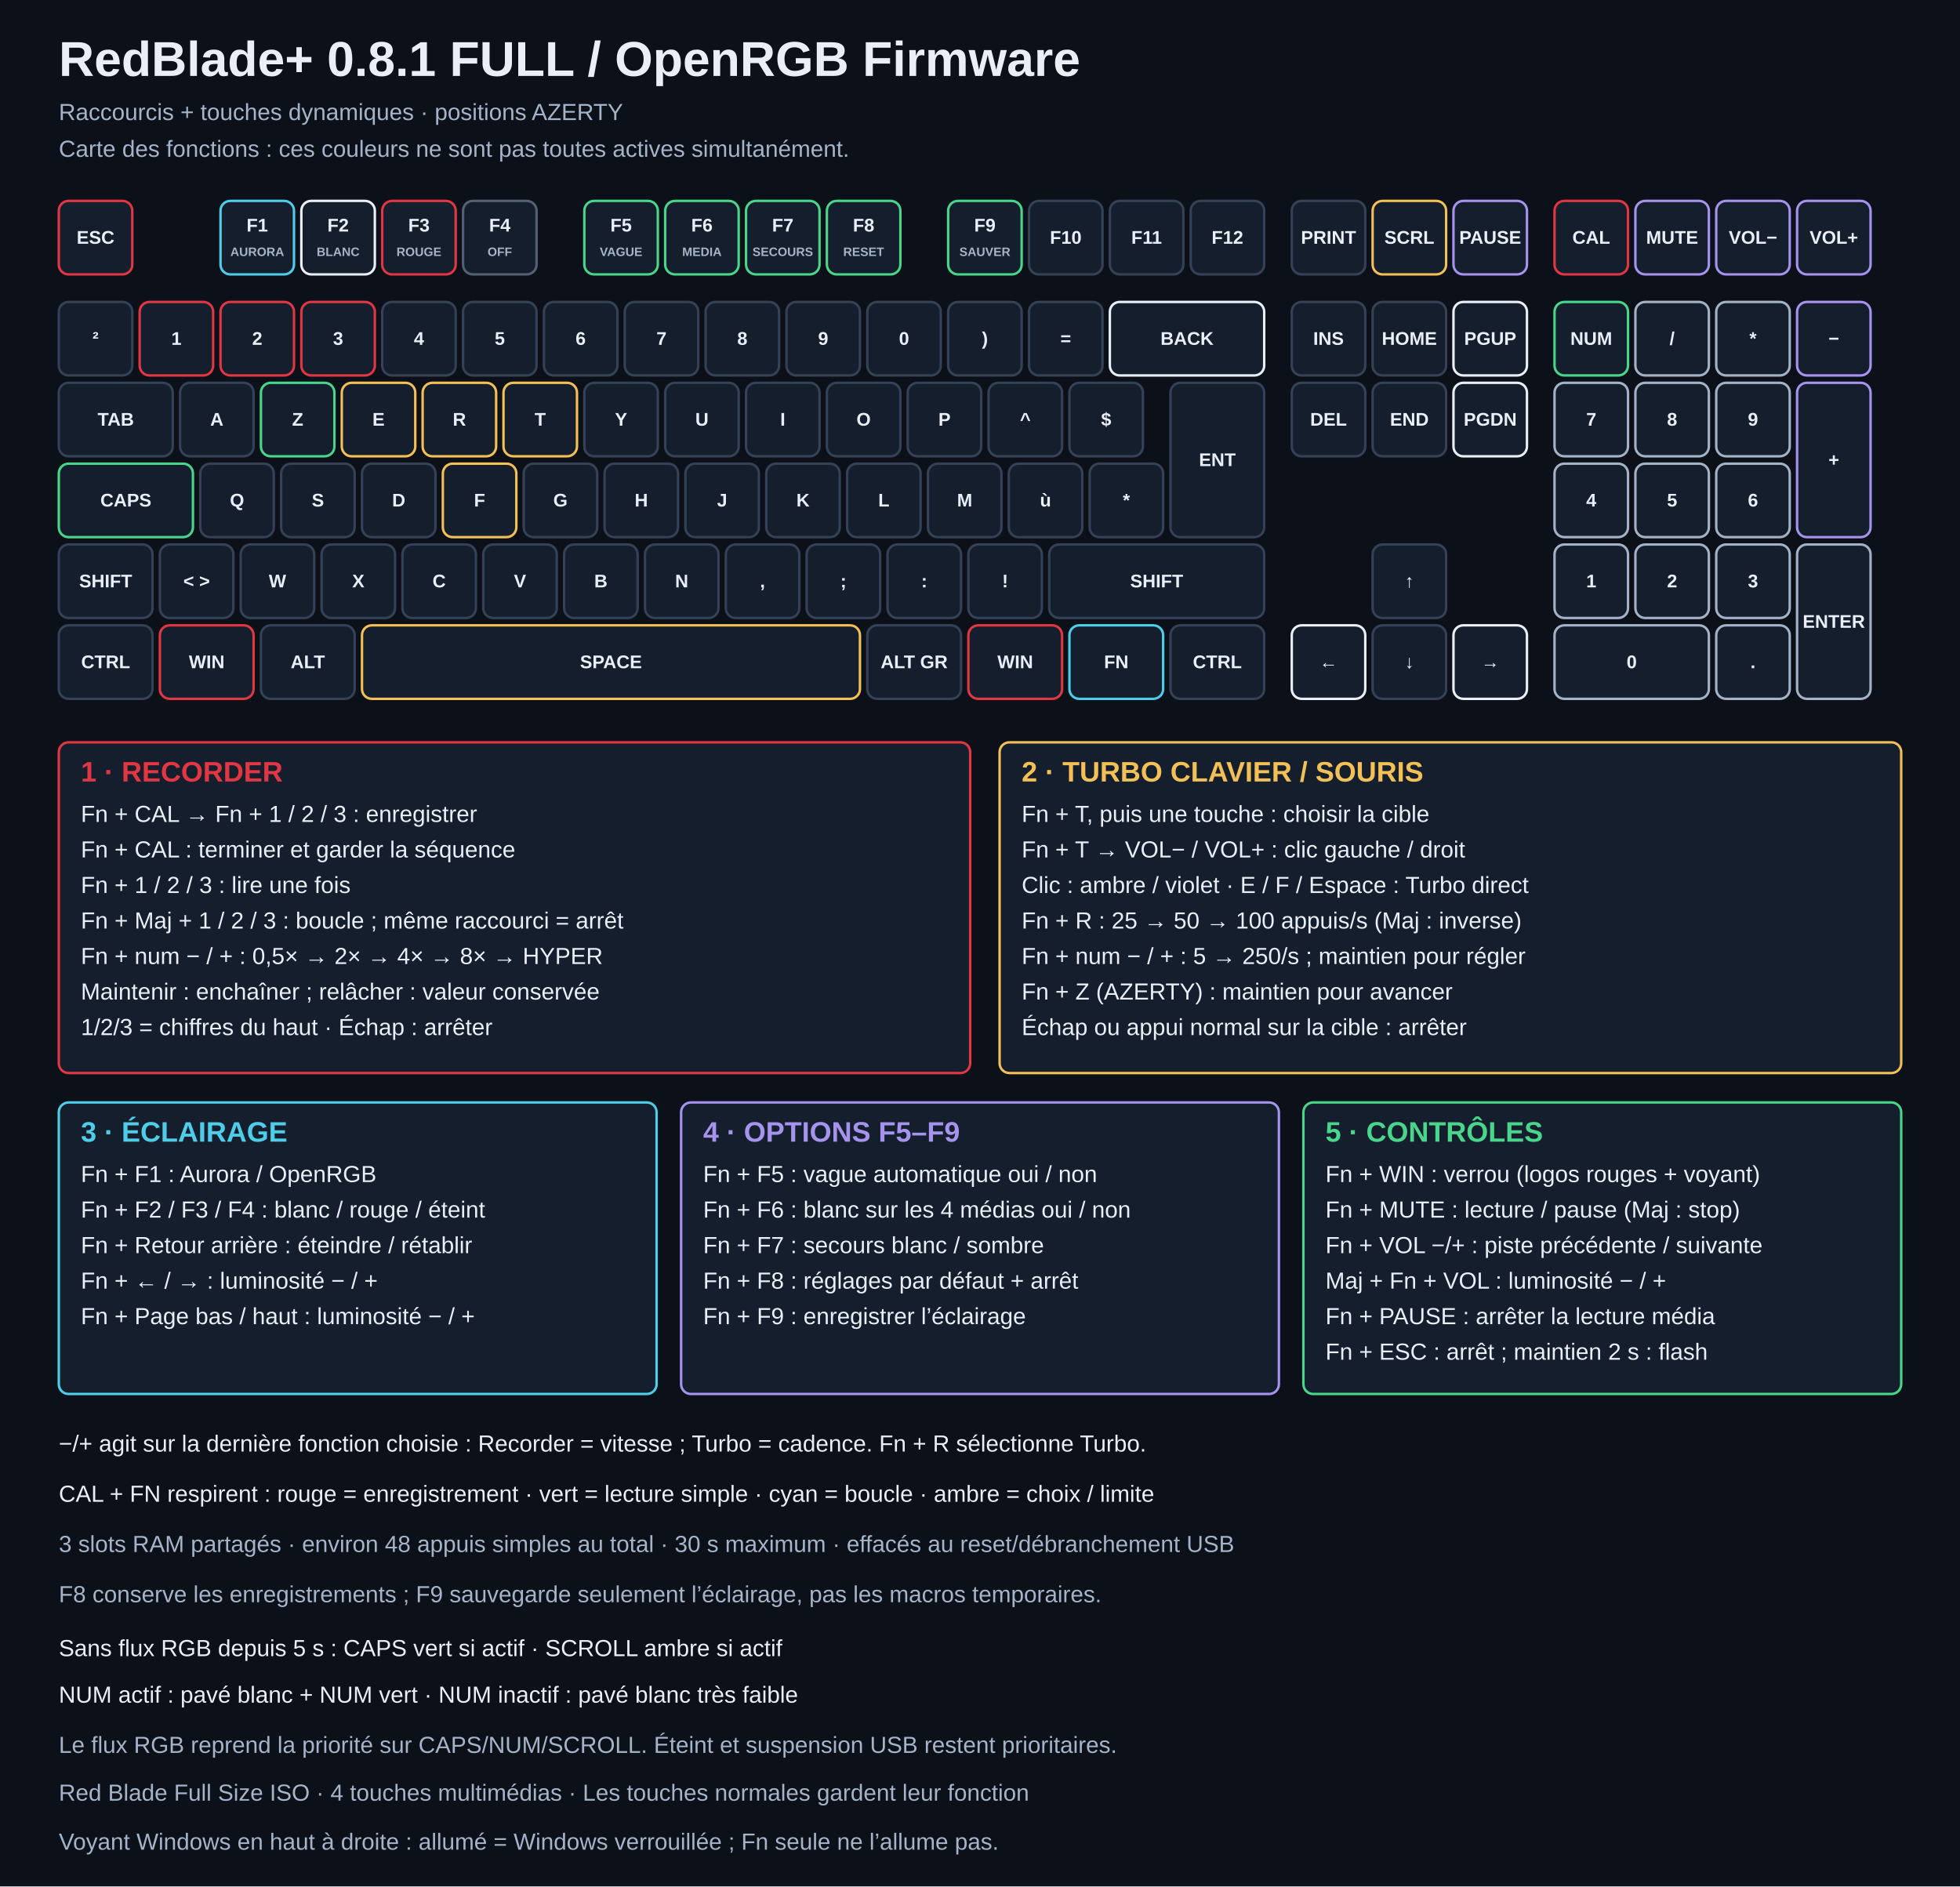
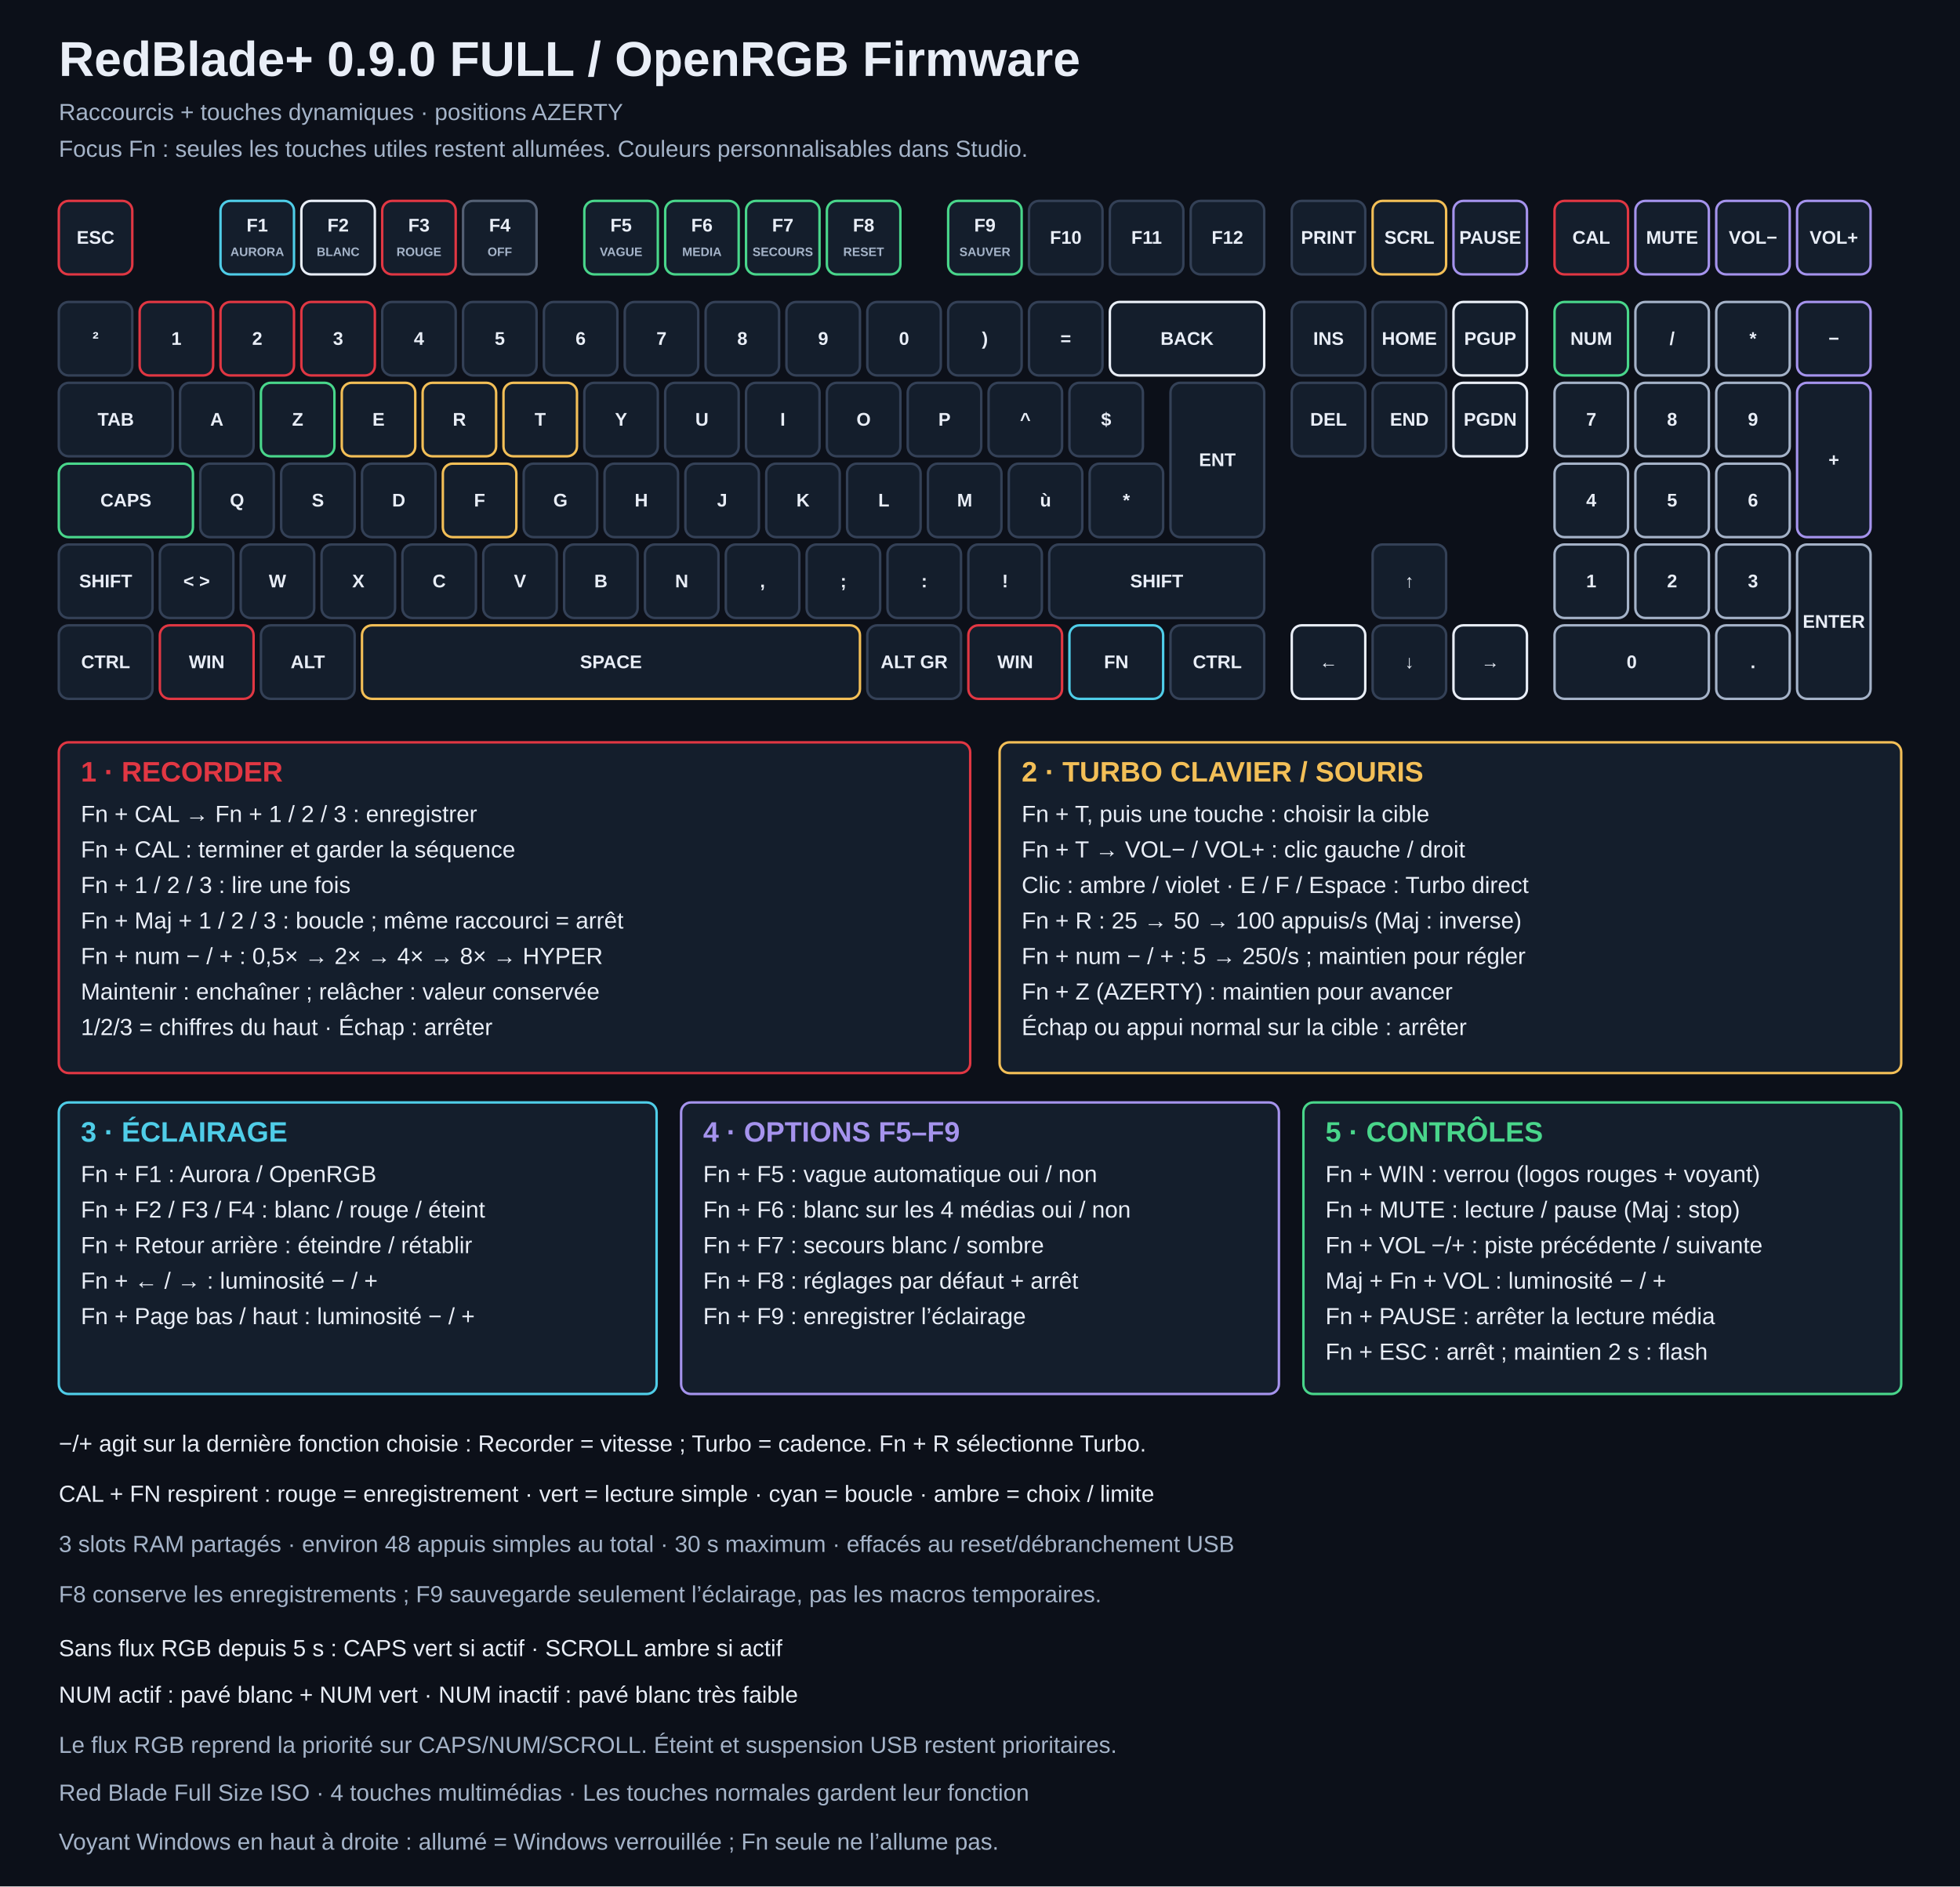
<svg xmlns="http://www.w3.org/2000/svg" width="1600" height="1540" viewBox="0 0 1600 1540">
  <rect width="1600" height="1540" fill="#0c1019" />
  <style>text{font-family:Arial,DejaVu Sans,sans-serif;fill:#e9eef7}.title{font-size:40px;font-weight:700}.sub{font-size:19px;fill:#a5b4c9}.key{font-size:15px;font-weight:700;text-anchor:middle}.tiny{font-size:10px;font-weight:700;text-anchor:middle;fill:#a5b4c9}.card{font-size:23px;font-weight:700}.body{font-size:19px}</style>
-   <text x="48" y="62" class="title">RedBlade+ 0.8.1 FULL  /  OpenRGB Firmware</text>
+   <text x="48" y="62" class="title">RedBlade+ 0.9.0 FULL  /  OpenRGB Firmware</text>
  <text x="48" y="98" class="sub">Raccourcis + touches dynamiques · positions AZERTY</text>
-   <text x="48" y="128" class="sub">Carte des fonctions : ces couleurs ne sont pas toutes actives simultanément.</text>
+   <text x="48" y="128" class="sub">Focus Fn : seules les touches utiles restent allumées. Couleurs personnalisables dans Studio.</text>
  <rect x="48" y="164" width="60" height="60" rx="8" fill="#141e2c" stroke="#e13743" stroke-width="2" />
  <text x="78.0" y="199.0" class="key">ESC</text>
  <rect x="180" y="164" width="60" height="60" rx="8" fill="#141e2c" stroke="#4fcde8" stroke-width="2" />
  <text x="210.0" y="189.0" class="key">F1</text>
  <text x="210.0" y="209.0" class="tiny">AURORA</text>
  <rect x="246" y="164" width="60" height="60" rx="8" fill="#141e2c" stroke="#e9eef7" stroke-width="2" />
  <text x="276.0" y="189.0" class="key">F2</text>
  <text x="276.0" y="209.0" class="tiny">BLANC</text>
  <rect x="312" y="164" width="60" height="60" rx="8" fill="#141e2c" stroke="#e13743" stroke-width="2" />
  <text x="342.0" y="189.0" class="key">F3</text>
  <text x="342.0" y="209.0" class="tiny">ROUGE</text>
  <rect x="378" y="164" width="60" height="60" rx="8" fill="#141e2c" stroke="#546074" stroke-width="2" />
  <text x="408.0" y="189.0" class="key">F4</text>
  <text x="408.0" y="209.0" class="tiny">OFF</text>
  <rect x="477.0" y="164" width="60" height="60" rx="8" fill="#141e2c" stroke="#49d68b" stroke-width="2" />
  <text x="507.0" y="189.0" class="key">F5</text>
  <text x="507.0" y="209.0" class="tiny">VAGUE</text>
  <rect x="543.0" y="164" width="60" height="60" rx="8" fill="#141e2c" stroke="#49d68b" stroke-width="2" />
  <text x="573.0" y="189.0" class="key">F6</text>
  <text x="573.0" y="209.0" class="tiny">MEDIA</text>
  <rect x="609.0" y="164" width="60" height="60" rx="8" fill="#141e2c" stroke="#49d68b" stroke-width="2" />
  <text x="639.0" y="189.0" class="key">F7</text>
  <text x="639.0" y="209.0" class="tiny">SECOURS</text>
  <rect x="675.0" y="164" width="60" height="60" rx="8" fill="#141e2c" stroke="#49d68b" stroke-width="2" />
  <text x="705.0" y="189.0" class="key">F8</text>
  <text x="705.0" y="209.0" class="tiny">RESET</text>
  <rect x="774" y="164" width="60" height="60" rx="8" fill="#141e2c" stroke="#49d68b" stroke-width="2" />
  <text x="804.0" y="189.0" class="key">F9</text>
  <text x="804.0" y="209.0" class="tiny">SAUVER</text>
  <rect x="840" y="164" width="60" height="60" rx="8" fill="#141e2c" stroke="#344157" stroke-width="2" />
  <text x="870.0" y="199.0" class="key">F10</text>
  <rect x="906" y="164" width="60" height="60" rx="8" fill="#141e2c" stroke="#344157" stroke-width="2" />
  <text x="936.0" y="199.0" class="key">F11</text>
  <rect x="972" y="164" width="60" height="60" rx="8" fill="#141e2c" stroke="#344157" stroke-width="2" />
  <text x="1002.0" y="199.0" class="key">F12</text>
  <rect x="1054.5" y="164" width="60" height="60" rx="8" fill="#141e2c" stroke="#344157" stroke-width="2" />
  <text x="1084.5" y="199.0" class="key">PRINT</text>
  <rect x="1120.5" y="164" width="60" height="60" rx="8" fill="#141e2c" stroke="#f3bf57" stroke-width="2" />
  <text x="1150.5" y="199.0" class="key">SCRL</text>
  <rect x="1186.5" y="164" width="60" height="60" rx="8" fill="#141e2c" stroke="#a593ed" stroke-width="2" />
  <text x="1216.5" y="199.0" class="key">PAUSE</text>
  <rect x="1269.0" y="164" width="60" height="60" rx="8" fill="#141e2c" stroke="#e13743" stroke-width="2" />
  <text x="1299.0" y="199.0" class="key">CAL</text>
  <rect x="1335.0" y="164" width="60" height="60" rx="8" fill="#141e2c" stroke="#a593ed" stroke-width="2" />
  <text x="1365.0" y="199.0" class="key">MUTE</text>
  <rect x="1401.0" y="164" width="60" height="60" rx="8" fill="#141e2c" stroke="#a593ed" stroke-width="2" />
  <text x="1431.0" y="199.0" class="key">VOL−</text>
  <rect x="1467.0" y="164" width="60" height="60" rx="8" fill="#141e2c" stroke="#a593ed" stroke-width="2" />
  <text x="1497.0" y="199.0" class="key">VOL+</text>
  <rect x="48" y="246.5" width="60" height="60" rx="8" fill="#141e2c" stroke="#344157" stroke-width="2" />
  <text x="78.0" y="281.5" class="key">²</text>
  <rect x="114" y="246.5" width="60" height="60" rx="8" fill="#141e2c" stroke="#e13743" stroke-width="2" />
  <text x="144.0" y="281.5" class="key">1</text>
  <rect x="180" y="246.5" width="60" height="60" rx="8" fill="#141e2c" stroke="#e13743" stroke-width="2" />
  <text x="210.0" y="281.5" class="key">2</text>
  <rect x="246" y="246.5" width="60" height="60" rx="8" fill="#141e2c" stroke="#e13743" stroke-width="2" />
  <text x="276.0" y="281.5" class="key">3</text>
  <rect x="312" y="246.5" width="60" height="60" rx="8" fill="#141e2c" stroke="#344157" stroke-width="2" />
  <text x="342.0" y="281.5" class="key">4</text>
  <rect x="378" y="246.5" width="60" height="60" rx="8" fill="#141e2c" stroke="#344157" stroke-width="2" />
  <text x="408.0" y="281.5" class="key">5</text>
  <rect x="444" y="246.5" width="60" height="60" rx="8" fill="#141e2c" stroke="#344157" stroke-width="2" />
  <text x="474.0" y="281.5" class="key">6</text>
  <rect x="510" y="246.5" width="60" height="60" rx="8" fill="#141e2c" stroke="#344157" stroke-width="2" />
  <text x="540.0" y="281.5" class="key">7</text>
  <rect x="576" y="246.5" width="60" height="60" rx="8" fill="#141e2c" stroke="#344157" stroke-width="2" />
  <text x="606.0" y="281.5" class="key">8</text>
  <rect x="642" y="246.5" width="60" height="60" rx="8" fill="#141e2c" stroke="#344157" stroke-width="2" />
  <text x="672.0" y="281.5" class="key">9</text>
  <rect x="708" y="246.5" width="60" height="60" rx="8" fill="#141e2c" stroke="#344157" stroke-width="2" />
  <text x="738.0" y="281.5" class="key">0</text>
  <rect x="774" y="246.5" width="60" height="60" rx="8" fill="#141e2c" stroke="#344157" stroke-width="2" />
  <text x="804.0" y="281.5" class="key">)</text>
  <rect x="840" y="246.5" width="60" height="60" rx="8" fill="#141e2c" stroke="#344157" stroke-width="2" />
  <text x="870.0" y="281.5" class="key">=</text>
  <rect x="906" y="246.5" width="126" height="60" rx="8" fill="#141e2c" stroke="#e9eef7" stroke-width="2" />
  <text x="969.0" y="281.5" class="key">BACK</text>
  <rect x="1054.5" y="246.5" width="60" height="60" rx="8" fill="#141e2c" stroke="#344157" stroke-width="2" />
  <text x="1084.5" y="281.5" class="key">INS</text>
  <rect x="1120.5" y="246.5" width="60" height="60" rx="8" fill="#141e2c" stroke="#344157" stroke-width="2" />
  <text x="1150.5" y="281.5" class="key">HOME</text>
  <rect x="1186.5" y="246.5" width="60" height="60" rx="8" fill="#141e2c" stroke="#e9eef7" stroke-width="2" />
  <text x="1216.5" y="281.5" class="key">PGUP</text>
  <rect x="1269.0" y="246.5" width="60" height="60" rx="8" fill="#141e2c" stroke="#49d68b" stroke-width="2" />
  <text x="1299.0" y="281.5" class="key">NUM</text>
  <rect x="1335.0" y="246.5" width="60" height="60" rx="8" fill="#141e2c" stroke="#a4b2c8" stroke-width="2" />
  <text x="1365.0" y="281.5" class="key">/</text>
  <rect x="1401.0" y="246.5" width="60" height="60" rx="8" fill="#141e2c" stroke="#a4b2c8" stroke-width="2" />
  <text x="1431.0" y="281.5" class="key">*</text>
  <rect x="1467.0" y="246.5" width="60" height="60" rx="8" fill="#141e2c" stroke="#a593ed" stroke-width="2" />
  <text x="1497.0" y="281.5" class="key">−</text>
  <rect x="48" y="312.5" width="93.0" height="60" rx="8" fill="#141e2c" stroke="#344157" stroke-width="2" />
  <text x="94.5" y="347.5" class="key">TAB</text>
  <rect x="147.0" y="312.5" width="60" height="60" rx="8" fill="#141e2c" stroke="#344157" stroke-width="2" />
  <text x="177.0" y="347.5" class="key">A</text>
  <rect x="213.0" y="312.5" width="60" height="60" rx="8" fill="#141e2c" stroke="#49d68b" stroke-width="2" />
  <text x="243.0" y="347.5" class="key">Z</text>
  <rect x="279.0" y="312.5" width="60" height="60" rx="8" fill="#141e2c" stroke="#f3bf57" stroke-width="2" />
  <text x="309.0" y="347.5" class="key">E</text>
  <rect x="345.0" y="312.5" width="60" height="60" rx="8" fill="#141e2c" stroke="#f3bf57" stroke-width="2" />
  <text x="375.0" y="347.5" class="key">R</text>
  <rect x="411.0" y="312.5" width="60" height="60" rx="8" fill="#141e2c" stroke="#f3bf57" stroke-width="2" />
  <text x="441.0" y="347.5" class="key">T</text>
  <rect x="477.0" y="312.5" width="60" height="60" rx="8" fill="#141e2c" stroke="#344157" stroke-width="2" />
  <text x="507.0" y="347.5" class="key">Y</text>
  <rect x="543.0" y="312.5" width="60" height="60" rx="8" fill="#141e2c" stroke="#344157" stroke-width="2" />
  <text x="573.0" y="347.5" class="key">U</text>
  <rect x="609.0" y="312.5" width="60" height="60" rx="8" fill="#141e2c" stroke="#344157" stroke-width="2" />
  <text x="639.0" y="347.5" class="key">I</text>
  <rect x="675.0" y="312.5" width="60" height="60" rx="8" fill="#141e2c" stroke="#344157" stroke-width="2" />
  <text x="705.0" y="347.5" class="key">O</text>
  <rect x="741.0" y="312.5" width="60" height="60" rx="8" fill="#141e2c" stroke="#344157" stroke-width="2" />
  <text x="771.0" y="347.5" class="key">P</text>
  <rect x="807.0" y="312.5" width="60" height="60" rx="8" fill="#141e2c" stroke="#344157" stroke-width="2" />
  <text x="837.0" y="347.5" class="key">^</text>
  <rect x="873.0" y="312.5" width="60" height="60" rx="8" fill="#141e2c" stroke="#344157" stroke-width="2" />
  <text x="903.0" y="347.5" class="key">$</text>
  <rect x="1054.5" y="312.5" width="60" height="60" rx="8" fill="#141e2c" stroke="#344157" stroke-width="2" />
  <text x="1084.5" y="347.5" class="key">DEL</text>
  <rect x="1120.5" y="312.5" width="60" height="60" rx="8" fill="#141e2c" stroke="#344157" stroke-width="2" />
  <text x="1150.5" y="347.5" class="key">END</text>
  <rect x="1186.5" y="312.5" width="60" height="60" rx="8" fill="#141e2c" stroke="#e9eef7" stroke-width="2" />
  <text x="1216.5" y="347.5" class="key">PGDN</text>
  <rect x="1269.0" y="312.5" width="60" height="60" rx="8" fill="#141e2c" stroke="#a4b2c8" stroke-width="2" />
  <text x="1299.0" y="347.5" class="key">7</text>
  <rect x="1335.0" y="312.5" width="60" height="60" rx="8" fill="#141e2c" stroke="#a4b2c8" stroke-width="2" />
  <text x="1365.0" y="347.5" class="key">8</text>
  <rect x="1401.0" y="312.5" width="60" height="60" rx="8" fill="#141e2c" stroke="#a4b2c8" stroke-width="2" />
  <text x="1431.0" y="347.5" class="key">9</text>
  <rect x="1467.0" y="312.5" width="60" height="126" rx="8" fill="#141e2c" stroke="#a593ed" stroke-width="2" />
  <text x="1497.0" y="380.5" class="key">+</text>
  <rect x="48" y="378.5" width="109.5" height="60" rx="8" fill="#141e2c" stroke="#49d68b" stroke-width="2" />
  <text x="102.75" y="413.5" class="key">CAPS</text>
  <rect x="163.5" y="378.5" width="60" height="60" rx="8" fill="#141e2c" stroke="#344157" stroke-width="2" />
  <text x="193.5" y="413.5" class="key">Q</text>
  <rect x="229.5" y="378.5" width="60" height="60" rx="8" fill="#141e2c" stroke="#344157" stroke-width="2" />
  <text x="259.5" y="413.5" class="key">S</text>
  <rect x="295.5" y="378.5" width="60" height="60" rx="8" fill="#141e2c" stroke="#344157" stroke-width="2" />
  <text x="325.5" y="413.5" class="key">D</text>
  <rect x="361.5" y="378.5" width="60" height="60" rx="8" fill="#141e2c" stroke="#f3bf57" stroke-width="2" />
  <text x="391.5" y="413.5" class="key">F</text>
  <rect x="427.5" y="378.5" width="60" height="60" rx="8" fill="#141e2c" stroke="#344157" stroke-width="2" />
  <text x="457.5" y="413.5" class="key">G</text>
  <rect x="493.5" y="378.5" width="60" height="60" rx="8" fill="#141e2c" stroke="#344157" stroke-width="2" />
  <text x="523.5" y="413.5" class="key">H</text>
  <rect x="559.5" y="378.5" width="60" height="60" rx="8" fill="#141e2c" stroke="#344157" stroke-width="2" />
  <text x="589.5" y="413.5" class="key">J</text>
  <rect x="625.5" y="378.5" width="60" height="60" rx="8" fill="#141e2c" stroke="#344157" stroke-width="2" />
  <text x="655.5" y="413.5" class="key">K</text>
  <rect x="691.5" y="378.5" width="60" height="60" rx="8" fill="#141e2c" stroke="#344157" stroke-width="2" />
  <text x="721.5" y="413.5" class="key">L</text>
  <rect x="757.5" y="378.5" width="60" height="60" rx="8" fill="#141e2c" stroke="#344157" stroke-width="2" />
  <text x="787.5" y="413.5" class="key">M</text>
  <rect x="823.5" y="378.5" width="60" height="60" rx="8" fill="#141e2c" stroke="#344157" stroke-width="2" />
  <text x="853.5" y="413.5" class="key">ù</text>
  <rect x="889.5" y="378.5" width="60" height="60" rx="8" fill="#141e2c" stroke="#344157" stroke-width="2" />
  <text x="919.5" y="413.5" class="key">*</text>
  <rect x="955.5" y="312.5" width="76.5" height="126" rx="8" fill="#141e2c" stroke="#344157" stroke-width="2" />
  <text x="993.75" y="380.5" class="key">ENT</text>
  <rect x="1269.0" y="378.5" width="60" height="60" rx="8" fill="#141e2c" stroke="#a4b2c8" stroke-width="2" />
  <text x="1299.0" y="413.5" class="key">4</text>
  <rect x="1335.0" y="378.5" width="60" height="60" rx="8" fill="#141e2c" stroke="#a4b2c8" stroke-width="2" />
  <text x="1365.0" y="413.5" class="key">5</text>
  <rect x="1401.0" y="378.5" width="60" height="60" rx="8" fill="#141e2c" stroke="#a4b2c8" stroke-width="2" />
  <text x="1431.0" y="413.5" class="key">6</text>
  <rect x="48" y="444.5" width="76.5" height="60" rx="8" fill="#141e2c" stroke="#344157" stroke-width="2" />
  <text x="86.25" y="479.5" class="key">SHIFT</text>
  <rect x="130.5" y="444.5" width="60" height="60" rx="8" fill="#141e2c" stroke="#344157" stroke-width="2" />
  <text x="160.5" y="479.5" class="key">&lt; &gt;</text>
  <rect x="196.5" y="444.5" width="60" height="60" rx="8" fill="#141e2c" stroke="#344157" stroke-width="2" />
  <text x="226.5" y="479.5" class="key">W</text>
  <rect x="262.5" y="444.5" width="60" height="60" rx="8" fill="#141e2c" stroke="#344157" stroke-width="2" />
  <text x="292.5" y="479.5" class="key">X</text>
  <rect x="328.5" y="444.5" width="60" height="60" rx="8" fill="#141e2c" stroke="#344157" stroke-width="2" />
  <text x="358.5" y="479.5" class="key">C</text>
  <rect x="394.5" y="444.5" width="60" height="60" rx="8" fill="#141e2c" stroke="#344157" stroke-width="2" />
  <text x="424.5" y="479.5" class="key">V</text>
  <rect x="460.5" y="444.5" width="60" height="60" rx="8" fill="#141e2c" stroke="#344157" stroke-width="2" />
  <text x="490.5" y="479.5" class="key">B</text>
  <rect x="526.5" y="444.5" width="60" height="60" rx="8" fill="#141e2c" stroke="#344157" stroke-width="2" />
  <text x="556.5" y="479.5" class="key">N</text>
  <rect x="592.5" y="444.5" width="60" height="60" rx="8" fill="#141e2c" stroke="#344157" stroke-width="2" />
  <text x="622.5" y="479.5" class="key">,</text>
  <rect x="658.5" y="444.5" width="60" height="60" rx="8" fill="#141e2c" stroke="#344157" stroke-width="2" />
  <text x="688.5" y="479.5" class="key">;</text>
  <rect x="724.5" y="444.5" width="60" height="60" rx="8" fill="#141e2c" stroke="#344157" stroke-width="2" />
  <text x="754.5" y="479.5" class="key">:</text>
  <rect x="790.5" y="444.5" width="60" height="60" rx="8" fill="#141e2c" stroke="#344157" stroke-width="2" />
  <text x="820.5" y="479.5" class="key">!</text>
  <rect x="856.5" y="444.5" width="175.5" height="60" rx="8" fill="#141e2c" stroke="#344157" stroke-width="2" />
  <text x="944.25" y="479.5" class="key">SHIFT</text>
  <rect x="1120.5" y="444.5" width="60" height="60" rx="8" fill="#141e2c" stroke="#344157" stroke-width="2" />
  <text x="1150.5" y="479.5" class="key">↑</text>
  <rect x="1269.0" y="444.5" width="60" height="60" rx="8" fill="#141e2c" stroke="#a4b2c8" stroke-width="2" />
  <text x="1299.0" y="479.5" class="key">1</text>
  <rect x="1335.0" y="444.5" width="60" height="60" rx="8" fill="#141e2c" stroke="#a4b2c8" stroke-width="2" />
  <text x="1365.0" y="479.5" class="key">2</text>
  <rect x="1401.0" y="444.5" width="60" height="60" rx="8" fill="#141e2c" stroke="#a4b2c8" stroke-width="2" />
  <text x="1431.0" y="479.5" class="key">3</text>
  <rect x="1467.0" y="444.5" width="60" height="126" rx="8" fill="#141e2c" stroke="#a4b2c8" stroke-width="2" />
  <text x="1497.0" y="512.5" class="key">ENTER</text>
  <rect x="48" y="510.5" width="76.5" height="60" rx="8" fill="#141e2c" stroke="#344157" stroke-width="2" />
  <text x="86.25" y="545.5" class="key">CTRL</text>
  <rect x="130.5" y="510.5" width="76.5" height="60" rx="8" fill="#141e2c" stroke="#e13743" stroke-width="2" />
  <text x="168.75" y="545.5" class="key">WIN</text>
  <rect x="213.0" y="510.5" width="76.5" height="60" rx="8" fill="#141e2c" stroke="#344157" stroke-width="2" />
  <text x="251.25" y="545.5" class="key">ALT</text>
  <rect x="295.5" y="510.5" width="406.5" height="60" rx="8" fill="#141e2c" stroke="#f3bf57" stroke-width="2" />
  <text x="498.75" y="545.5" class="key">SPACE</text>
  <rect x="708" y="510.5" width="76.5" height="60" rx="8" fill="#141e2c" stroke="#344157" stroke-width="2" />
  <text x="746.25" y="545.5" class="key">ALT GR</text>
  <rect x="790.5" y="510.5" width="76.5" height="60" rx="8" fill="#141e2c" stroke="#e13743" stroke-width="2" />
  <text x="828.75" y="545.5" class="key">WIN</text>
  <rect x="873.0" y="510.5" width="76.5" height="60" rx="8" fill="#141e2c" stroke="#4fcde8" stroke-width="2" />
  <text x="911.25" y="545.5" class="key">FN</text>
  <rect x="955.5" y="510.5" width="76.5" height="60" rx="8" fill="#141e2c" stroke="#344157" stroke-width="2" />
  <text x="993.75" y="545.5" class="key">CTRL</text>
  <rect x="1054.5" y="510.5" width="60" height="60" rx="8" fill="#141e2c" stroke="#e9eef7" stroke-width="2" />
  <text x="1084.5" y="545.5" class="key">←</text>
  <rect x="1120.5" y="510.5" width="60" height="60" rx="8" fill="#141e2c" stroke="#344157" stroke-width="2" />
  <text x="1150.5" y="545.5" class="key">↓</text>
  <rect x="1186.5" y="510.5" width="60" height="60" rx="8" fill="#141e2c" stroke="#e9eef7" stroke-width="2" />
  <text x="1216.5" y="545.5" class="key">→</text>
  <rect x="1269.0" y="510.5" width="126" height="60" rx="8" fill="#141e2c" stroke="#a4b2c8" stroke-width="2" />
  <text x="1332.0" y="545.5" class="key">0</text>
  <rect x="1401.0" y="510.5" width="60" height="60" rx="8" fill="#141e2c" stroke="#a4b2c8" stroke-width="2" />
  <text x="1431.0" y="545.5" class="key">.</text>
  <rect x="48" y="606" width="744" height="270" rx="8" fill="#141e2c" stroke="#e13743" stroke-width="2" />
  <text x="66" y="638" class="card" style="fill:#e13743">1 · RECORDER</text>
  <text x="66" y="671" class="body">Fn + CAL → Fn + 1 / 2 / 3 : enregistrer</text>
  <text x="66" y="700" class="body">Fn + CAL : terminer et garder la séquence</text>
  <text x="66" y="729" class="body">Fn + 1 / 2 / 3 : lire une fois</text>
  <text x="66" y="758" class="body">Fn + Maj + 1 / 2 / 3 : boucle ; même raccourci = arrêt</text>
  <text x="66" y="787" class="body">Fn + num − / + : 0,5× → 2× → 4× → 8× → HYPER</text>
  <text x="66" y="816" class="body">Maintenir : enchaîner ; relâcher : valeur conservée</text>
  <text x="66" y="845" class="body">1/2/3 = chiffres du haut · Échap : arrêter</text>
  <rect x="816" y="606" width="736" height="270" rx="8" fill="#141e2c" stroke="#f3bf57" stroke-width="2" />
  <text x="834" y="638" class="card" style="fill:#f3bf57">2 · TURBO CLAVIER / SOURIS</text>
  <text x="834" y="671" class="body">Fn + T, puis une touche : choisir la cible</text>
  <text x="834" y="700" class="body">Fn + T → VOL− / VOL+ : clic gauche / droit</text>
  <text x="834" y="729" class="body">Clic : ambre / violet · E / F / Espace : Turbo direct</text>
  <text x="834" y="758" class="body">Fn + R : 25 → 50 → 100 appuis/s (Maj : inverse)</text>
  <text x="834" y="787" class="body">Fn + num − / + : 5 → 250/s ; maintien pour régler</text>
  <text x="834" y="816" class="body">Fn + Z (AZERTY) : maintien pour avancer</text>
  <text x="834" y="845" class="body">Échap ou appui normal sur la cible : arrêter</text>
  <rect x="48" y="900" width="488" height="238" rx="8" fill="#141e2c" stroke="#4fcde8" stroke-width="2" />
  <text x="66" y="932" class="card" style="fill:#4fcde8">3 · ÉCLAIRAGE</text>
  <text x="66" y="965" class="body">Fn + F1 : Aurora / OpenRGB</text>
  <text x="66" y="994" class="body">Fn + F2 / F3 / F4 : blanc / rouge / éteint</text>
  <text x="66" y="1023" class="body">Fn + Retour arrière : éteindre / rétablir</text>
  <text x="66" y="1052" class="body">Fn + ← / → : luminosité − / +</text>
  <text x="66" y="1081" class="body">Fn + Page bas / haut : luminosité − / +</text>
  <rect x="556" y="900" width="488" height="238" rx="8" fill="#141e2c" stroke="#a593ed" stroke-width="2" />
  <text x="574" y="932" class="card" style="fill:#a593ed">4 · OPTIONS F5–F9</text>
  <text x="574" y="965" class="body">Fn + F5 : vague automatique oui / non</text>
  <text x="574" y="994" class="body">Fn + F6 : blanc sur les 4 médias oui / non</text>
  <text x="574" y="1023" class="body">Fn + F7 : secours blanc / sombre</text>
  <text x="574" y="1052" class="body">Fn + F8 : réglages par défaut + arrêt</text>
  <text x="574" y="1081" class="body">Fn + F9 : enregistrer l’éclairage</text>
  <rect x="1064" y="900" width="488" height="238" rx="8" fill="#141e2c" stroke="#49d68b" stroke-width="2" />
  <text x="1082" y="932" class="card" style="fill:#49d68b">5 · CONTRÔLES</text>
  <text x="1082" y="965" class="body">Fn + WIN : verrou (logos rouges + voyant)</text>
  <text x="1082" y="994" class="body">Fn + MUTE : lecture / pause (Maj : stop)</text>
  <text x="1082" y="1023" class="body">Fn + VOL −/+ : piste précédente / suivante</text>
  <text x="1082" y="1052" class="body">Maj + Fn + VOL : luminosité − / +</text>
  <text x="1082" y="1081" class="body">Fn + PAUSE : arrêter la lecture média</text>
  <text x="1082" y="1110" class="body">Fn + ESC : arrêt ; maintien 2 s : flash</text>
  <text x="48" y="1185" class="body">−/+ agit sur la dernière fonction choisie : Recorder = vitesse ; Turbo = cadence. Fn + R sélectionne Turbo.</text>
  <text x="48" y="1226" class="body">CAL + FN respirent : rouge = enregistrement · vert = lecture simple · cyan = boucle · ambre = choix / limite</text>
  <text x="48" y="1267" class="sub">3 slots RAM partagés · environ 48 appuis simples au total · 30 s maximum · effacés au reset/débranchement USB</text>
  <text x="48" y="1308" class="sub">F8 conserve les enregistrements ; F9 sauvegarde seulement l’éclairage, pas les macros temporaires.</text>
  <text x="48" y="1352" class="body">Sans flux RGB depuis 5 s : CAPS vert si actif · SCROLL ambre si actif</text>
  <text x="48" y="1390" class="body">NUM actif : pavé blanc + NUM vert · NUM inactif : pavé blanc très faible</text>
  <text x="48" y="1431" class="sub">Le flux RGB reprend la priorité sur CAPS/NUM/SCROLL. Éteint et suspension USB restent prioritaires.</text>
  <text x="48" y="1470" class="sub">Red Blade Full Size ISO · 4 touches multimédias · Les touches normales gardent leur fonction</text>
  <text x="48" y="1510" class="sub">Voyant Windows en haut à droite : allumé = Windows verrouillée ; Fn seule ne l’allume pas.</text>
</svg>
